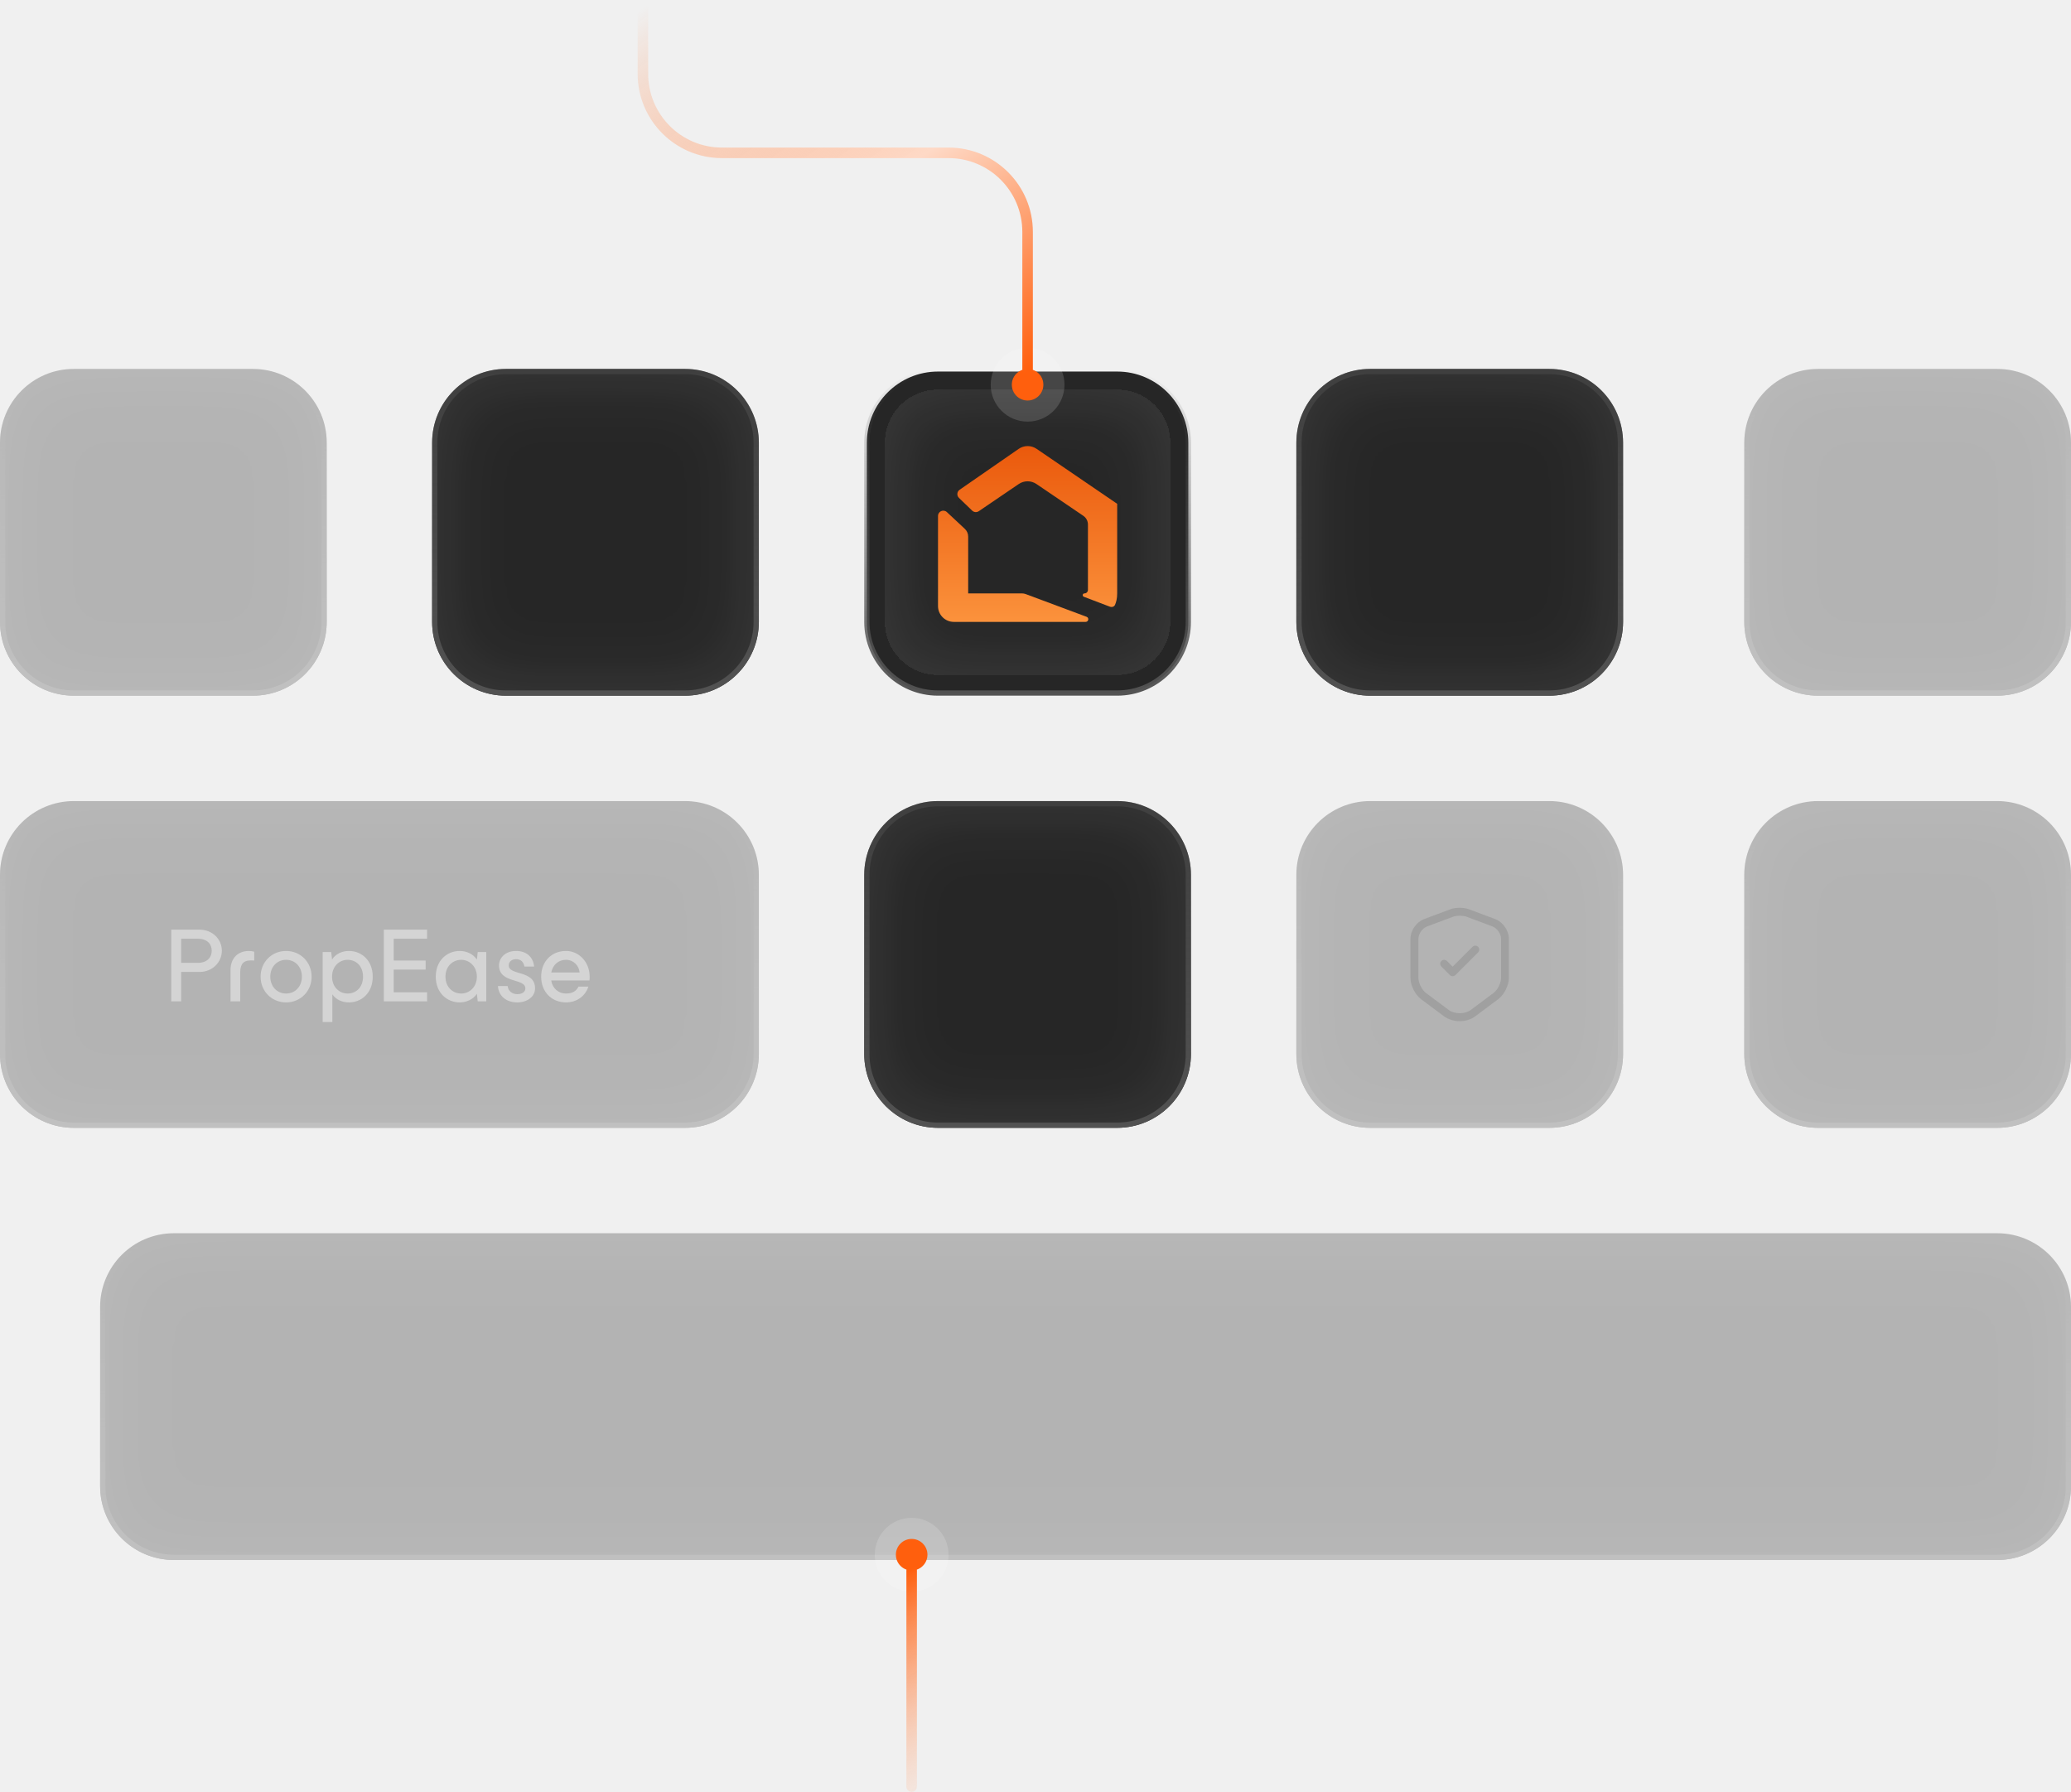
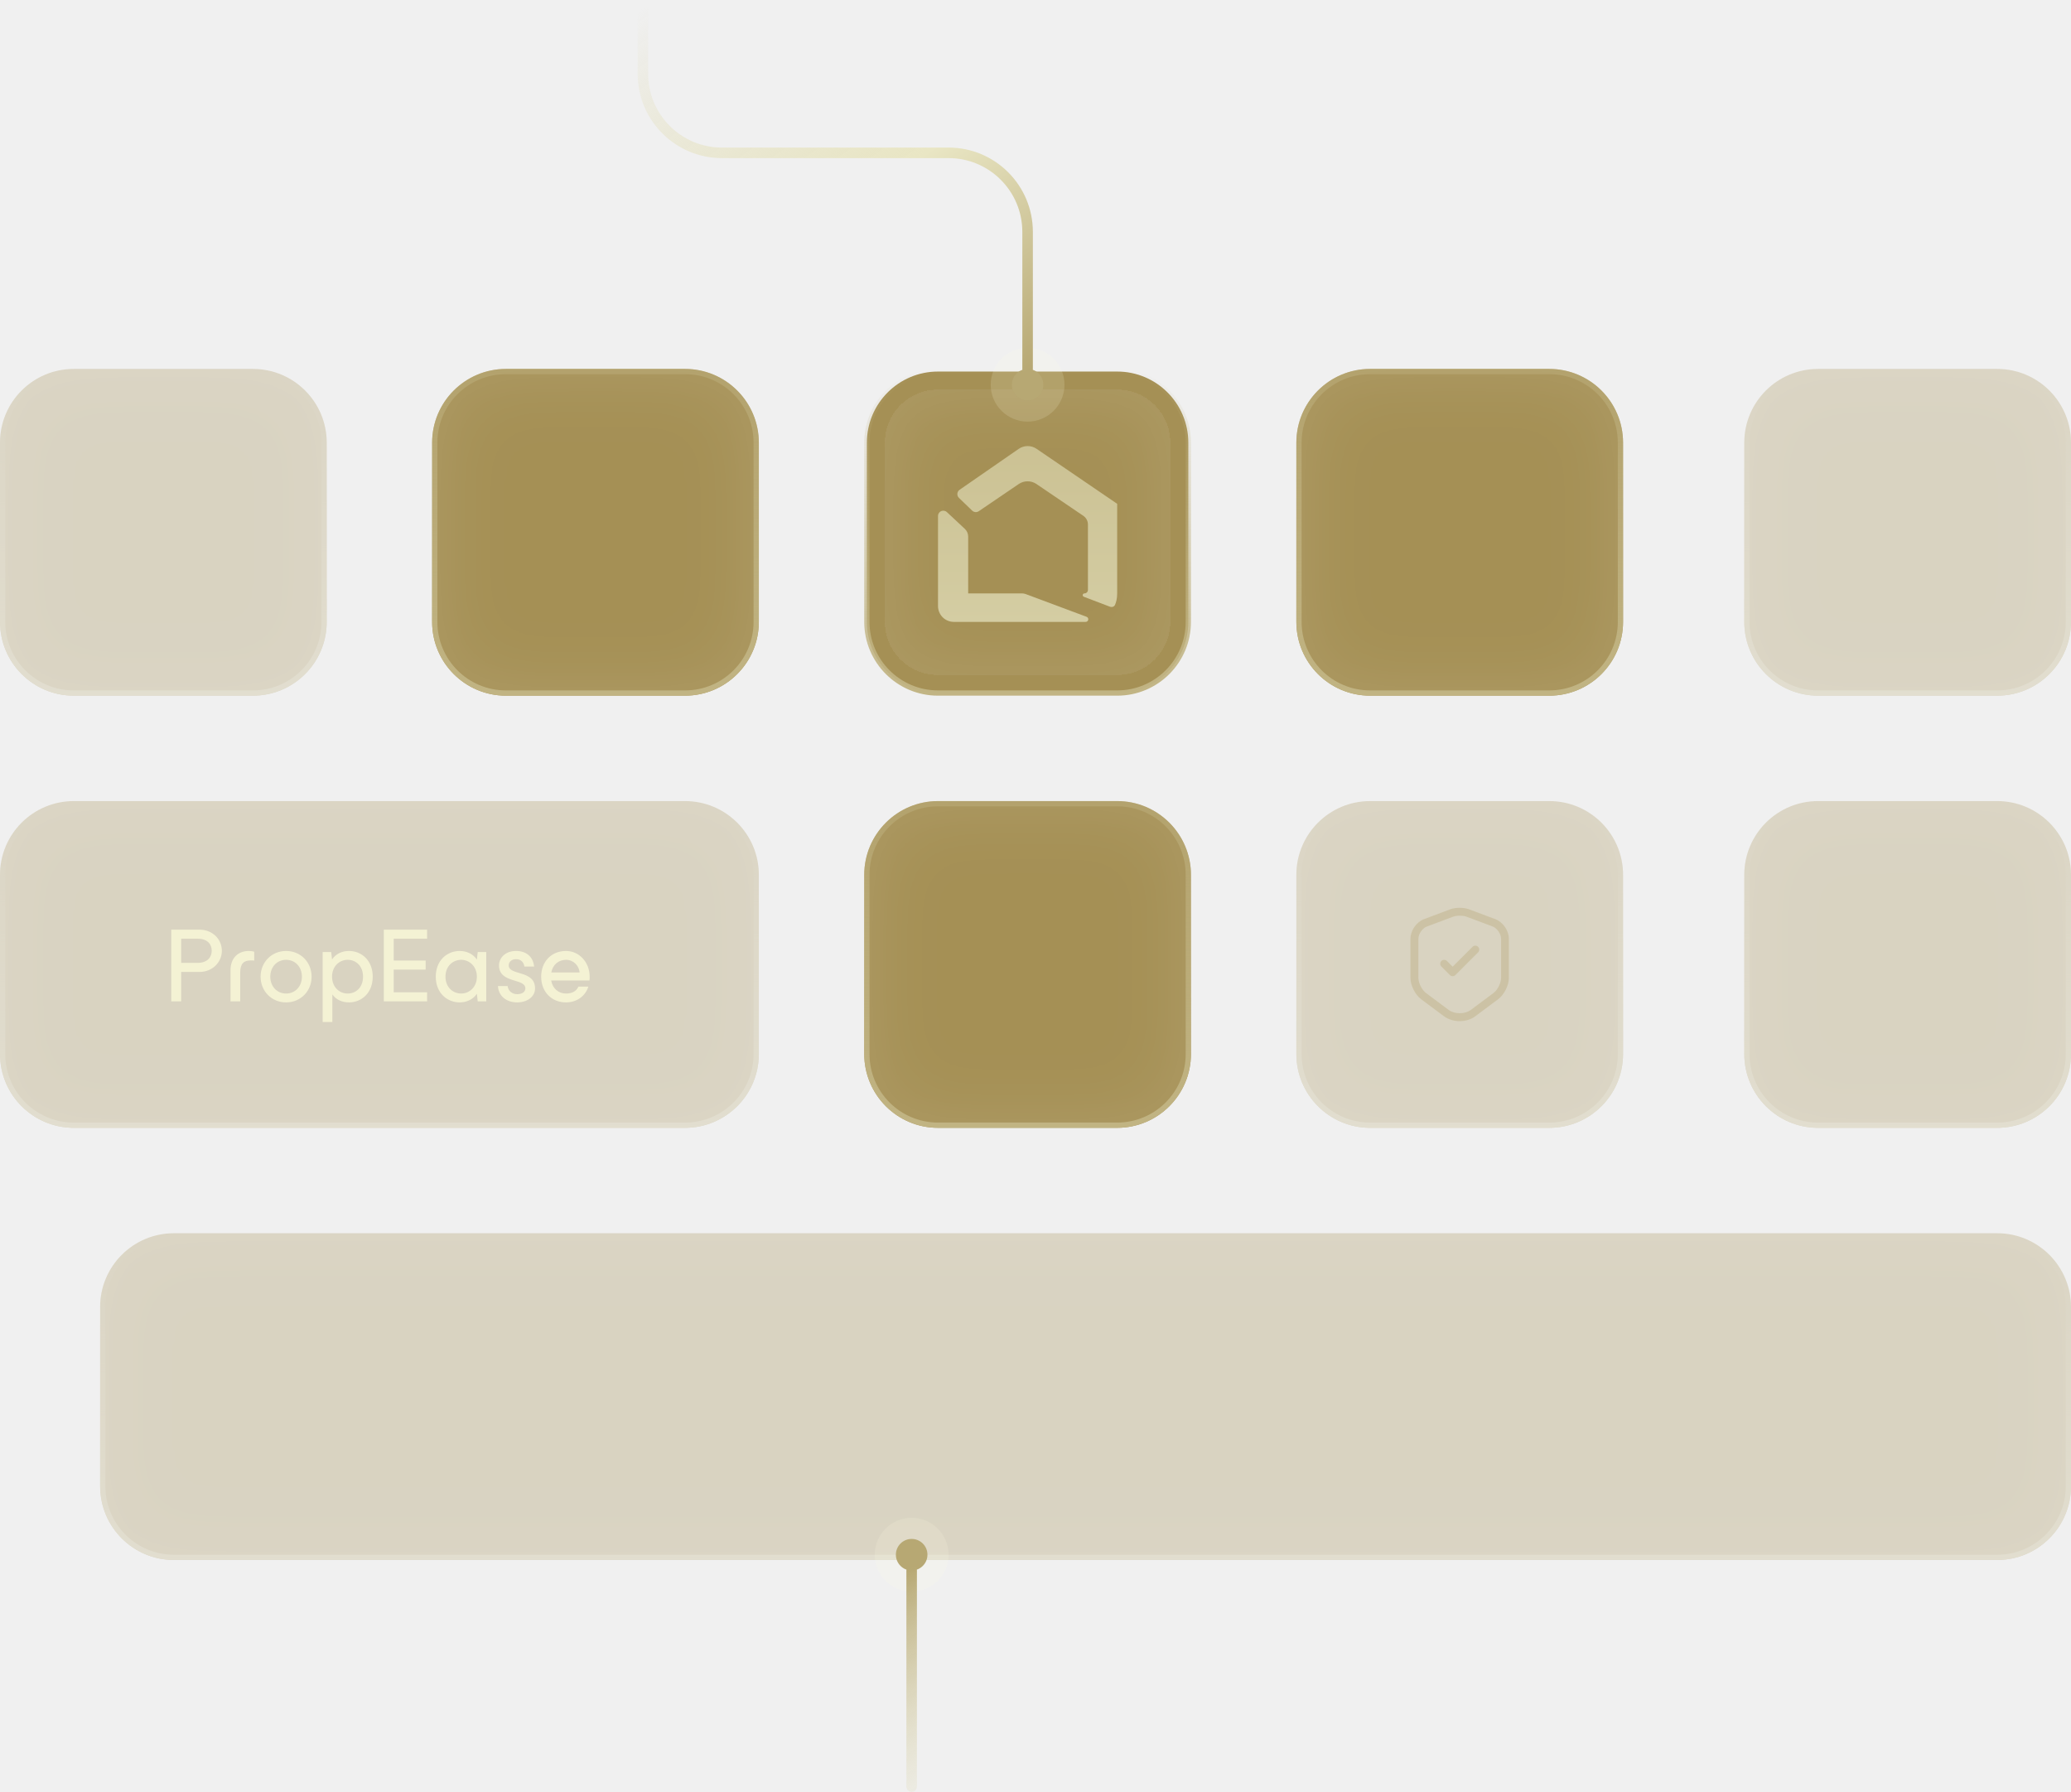
- <svg xmlns="http://www.w3.org/2000/svg" width="393" height="340" viewBox="0 0 393 340" fill="none">
-   <path d="M164.5 84C164.5 76.544 170.544 70.5 178 70.5H212C219.456 70.5 225.5 76.544 225.5 84V118C225.5 125.456 219.456 131.5 212 131.5H178C170.544 131.5 164.5 125.456 164.5 118V84Z" fill="#262626" stroke="url(#paint0_linear_701_207)" />
+ <svg xmlns="http://www.w3.org/2000/svg" width="393px" height="340px" viewBox="0 0 393 340" fill="none" transform="rotate(0) scale(1, 1)">
+   <path d="M164.5 84C164.5 76.544 170.544 70.5 178 70.5H212C219.456 70.5 225.5 76.544 225.5 84V118C225.5 125.456 219.456 131.5 212 131.5H178C170.544 131.5 164.5 125.456 164.5 118V84Z" fill="#a59055" stroke="url(#paint0_linear_701_207)" />
  <g filter="url(#filter0_i_701_207)">
-     <rect x="168" y="74" width="54" height="54" rx="10" fill="#262626" />
+     <rect x="168" y="74" width="54" height="54" rx="10" fill="#a59055" />
  </g>
  <path d="M182.1 92.931C181.581 93.29 181.521 94.035 181.975 94.473L184.484 96.89C184.825 97.219 185.349 97.263 185.74 96.997L193.315 91.845C194.332 91.153 195.668 91.152 196.686 91.843L205.573 97.872C206.122 98.244 206.45 98.864 206.45 99.527V111.936C206.45 112.301 206.155 112.596 205.79 112.596C205.424 112.596 205.33 113.104 205.673 113.234L210.6 115.11C210.986 115.257 211.42 115.143 211.589 114.766C211.788 114.319 212 113.606 212 112.596V95.596L196.703 85.162C195.677 84.462 194.326 84.467 193.305 85.174L182.1 92.931Z" fill="url(#paint1_linear_701_207)" />
  <path d="M178 97.898C178 97.024 179.043 96.571 179.683 97.168L183.09 100.351C183.495 100.729 183.725 101.258 183.725 101.812V112.596H193.938C194.177 112.596 194.413 112.639 194.637 112.722L206.19 117.032C206.712 117.226 206.573 118 206.016 118H181C179.343 118 178 116.657 178 115V97.898Z" fill="url(#paint2_linear_701_207)" />
  <g filter="url(#filter1_i_701_207)">
-     <rect x="246" y="70" width="62" height="62" rx="14" fill="#262626" />
+     <rect x="246" y="70" width="62" height="62" rx="14" fill="#a59055" />
  </g>
  <rect x="246.5" y="70.5" width="61" height="61" rx="13.5" stroke="url(#paint3_linear_701_207)" />
  <g opacity="0.3">
    <g filter="url(#filter2_i_701_207)">
-       <rect x="246" y="152" width="62" height="62" rx="14" fill="#262626" />
+       <rect x="246" y="152" width="62" height="62" rx="14" fill="#a59055" />
    </g>
    <rect x="246.5" y="152.5" width="61" height="61" rx="13.5" stroke="url(#paint4_linear_701_207)" />
  </g>
  <g opacity="0.3">
-     <path d="M277 193.76C275.91 193.76 274.83 193.44 273.98 192.81L269.68 189.6C268.54 188.75 267.65 186.97 267.65 185.56V178.12C267.65 176.58 268.78 174.94 270.23 174.4L275.22 172.53C276.21 172.16 277.77 172.16 278.76 172.53L283.75 174.4C285.2 174.94 286.33 176.58 286.33 178.12V185.55C286.33 186.97 285.44 188.74 284.3 189.59L280 192.8C279.17 193.44 278.09 193.76 277 193.76ZM275.75 173.94L270.76 175.81C269.91 176.13 269.16 177.21 269.16 178.13V185.56C269.16 186.51 269.83 187.84 270.58 188.4L274.88 191.61C276.03 192.47 277.97 192.47 279.13 191.61L283.43 188.4C284.19 187.83 284.85 186.51 284.85 185.56V178.12C284.85 177.21 284.1 176.13 283.25 175.8L278.26 173.93C277.58 173.69 276.42 173.69 275.75 173.94Z" fill="#737373" />
-     <path d="M275.66 185.23C275.47 185.23 275.28 185.16 275.13 185.01L273.52 183.4C273.23 183.11 273.23 182.63 273.52 182.34C273.81 182.05 274.29 182.05 274.58 182.34L275.66 183.42L279.43 179.65C279.72 179.36 280.2 179.36 280.49 179.65C280.78 179.94 280.78 180.42 280.49 180.71L276.19 185.01C276.04 185.16 275.85 185.23 275.66 185.23Z" fill="#737373" />
+     <path d="M277 193.76C275.91 193.76 274.83 193.44 273.98 192.81L269.68 189.6C268.54 188.75 267.65 186.97 267.65 185.56V178.12C267.65 176.58 268.78 174.94 270.23 174.4L275.22 172.53C276.21 172.16 277.77 172.16 278.76 172.53L283.75 174.4C285.2 174.94 286.33 176.58 286.33 178.12V185.55C286.33 186.97 285.44 188.74 284.3 189.59L280 192.8C279.17 193.44 278.09 193.76 277 193.76ZM275.75 173.94L270.76 175.81C269.91 176.13 269.16 177.21 269.16 178.13V185.56C269.16 186.51 269.83 187.84 270.58 188.4L274.88 191.61C276.03 192.47 277.97 192.47 279.13 191.61L283.43 188.4C284.19 187.83 284.85 186.51 284.85 185.56V178.12C284.85 177.21 284.1 176.13 283.25 175.8L278.26 173.93C277.58 173.69 276.42 173.69 275.75 173.94Z" fill="#ae9c64" />
+     <path d="M275.66 185.23C275.47 185.23 275.28 185.16 275.13 185.01L273.52 183.4C273.23 183.11 273.23 182.63 273.52 182.34C273.81 182.05 274.29 182.05 274.58 182.34L275.66 183.42L279.43 179.65C279.72 179.36 280.2 179.36 280.49 179.65C280.78 179.94 280.78 180.42 280.49 180.71L276.19 185.01C276.04 185.16 275.85 185.23 275.66 185.23Z" fill="#ae9c64" />
  </g>
  <g opacity="0.3">
    <g filter="url(#filter3_i_701_207)">
-       <rect x="331" y="152" width="62" height="62" rx="14" fill="#262626" />
+       <rect x="331" y="152" width="62" height="62" rx="14" fill="#a59055" />
    </g>
    <rect x="331.5" y="152.5" width="61" height="61" rx="13.5" stroke="url(#paint5_linear_701_207)" />
  </g>
  <g filter="url(#filter4_i_701_207)">
-     <path d="M164 166C164 158.268 170.268 152 178 152H212C219.732 152 226 158.268 226 166V200C226 207.732 219.732 214 212 214H178C170.268 214 164 207.732 164 200V166Z" fill="#262626" />
+     <path d="M164 166C164 158.268 170.268 152 178 152H212C219.732 152 226 158.268 226 166V200C226 207.732 219.732 214 212 214H178C170.268 214 164 207.732 164 200V166Z" fill="#a59055" />
  </g>
  <path d="M164.5 166C164.5 158.544 170.544 152.5 178 152.5H212C219.456 152.5 225.5 158.544 225.5 166V200C225.5 207.456 219.456 213.5 212 213.5H178C170.544 213.5 164.5 207.456 164.5 200V166Z" stroke="url(#paint6_linear_701_207)" />
  <g filter="url(#filter5_i_701_207)">
-     <path d="M82 84C82 76.268 88.268 70 96 70H130C137.732 70 144 76.268 144 84V118C144 125.732 137.732 132 130 132H96C88.268 132 82 125.732 82 118V84Z" fill="#262626" />
+     <path d="M82 84C82 76.268 88.268 70 96 70H130C137.732 70 144 76.268 144 84V118C144 125.732 137.732 132 130 132H96C88.268 132 82 125.732 82 118V84Z" fill="#a59055" />
  </g>
  <path d="M82.5 84C82.5 76.544 88.544 70.5 96 70.5H130C137.456 70.5 143.5 76.544 143.5 84V118C143.5 125.456 137.456 131.5 130 131.5H96C88.544 131.5 82.5 125.456 82.5 118V84Z" stroke="url(#paint7_linear_701_207)" />
  <g opacity="0.3">
    <g filter="url(#filter6_i_701_207)">
-       <path d="M0 166C0 158.268 6.268 152 14 152H130C137.732 152 144 158.268 144 166V200C144 207.732 137.732 214 130 214H14C6.268 214 0 207.732 0 200V166Z" fill="#262626" />
+       <path d="M0 166C0 158.268 6.268 152 14 152H130C137.732 152 144 158.268 144 166V200C144 207.732 137.732 214 130 214H14C6.268 214 0 207.732 0 200V166Z" fill="#a59055" />
    </g>
    <path d="M0.5 166C0.5 158.544 6.544 152.5 14 152.5H130C137.456 152.5 143.5 158.544 143.5 166V200C143.5 207.456 137.456 213.5 130 213.5H14C6.544 213.5 0.5 207.456 0.5 200V166Z" stroke="url(#paint8_linear_701_207)" />
  </g>
-   <path d="M32.5 190V176.4H37.88C40.28 176.4 42.1 178.18 42.1 180.4C42.1 182.6 40.28 184.42 37.88 184.42H34.38V190H32.5ZM34.38 182.7H37.48C39.44 182.7 40.18 181.54 40.18 180.4C40.18 179.24 39.44 178.12 37.54 178.12H34.38V182.7ZM43.743 184.08C43.743 181.76 45.203 180.44 47.223 180.44C47.603 180.44 47.943 180.5 48.243 180.58V182.26C47.863 182.22 47.663 182.24 47.523 182.24C46.363 182.24 45.583 182.76 45.583 184.52V190H43.743V184.08ZM54.292 190.2C51.532 190.2 49.452 188.06 49.452 185.32C49.452 182.58 51.532 180.44 54.292 180.44C57.052 180.44 59.132 182.58 59.132 185.32C59.132 188.06 57.052 190.2 54.292 190.2ZM54.292 188.52C56.012 188.52 57.292 187.18 57.292 185.32C57.292 183.46 56.012 182.12 54.292 182.12C52.572 182.12 51.292 183.46 51.292 185.32C51.292 187.18 52.572 188.52 54.292 188.52ZM66.231 190.2C64.93 190.2 63.751 189.68 63.071 188.68V193.92H61.23V180.64H62.85L63.011 182.06C63.691 181 64.891 180.44 66.231 180.44C68.591 180.44 70.731 182.22 70.731 185.32C70.731 188.42 68.591 190.2 66.231 190.2ZM65.971 188.52C67.55 188.52 68.891 187.36 68.891 185.32C68.891 183.28 67.55 182.12 65.971 182.12C64.41 182.12 63.011 183.34 63.011 185.32C63.011 187.3 64.41 188.52 65.971 188.52ZM72.832 190V176.4H81.052V178.12H74.712V182.26H80.772V183.98H74.712V188.28H81.052V190H72.832ZM87.234 190.2C84.854 190.2 82.694 188.42 82.694 185.32C82.694 182.22 84.854 180.44 87.234 180.44C88.514 180.44 89.794 181 90.494 182.08L90.654 180.64H92.274V190H90.654L90.494 188.56C89.794 189.64 88.514 190.2 87.234 190.2ZM87.534 188.52C89.054 188.52 90.494 187.3 90.494 185.32C90.494 183.34 89.054 182.12 87.534 182.12C85.974 182.12 84.534 183.28 84.534 185.32C84.534 187.36 85.974 188.52 87.534 188.52ZM98.155 190.2C96.095 190.2 94.595 189 94.495 187.1H96.335C96.435 188.06 97.215 188.64 98.155 188.64C99.215 188.64 99.695 188.1 99.695 187.54C99.695 185.56 94.695 186.66 94.695 183.18C94.695 181.84 95.795 180.44 97.935 180.44C99.815 180.44 101.175 181.5 101.355 183.4H99.515C99.375 182.52 98.815 182 97.935 182C97.135 182 96.535 182.46 96.535 183.18C96.535 185.16 101.535 184 101.535 187.54C101.535 189.1 100.075 190.2 98.155 190.2ZM107.414 190.2C104.694 190.2 102.694 188.22 102.694 185.32C102.694 182.44 104.654 180.44 107.414 180.44C109.874 180.44 111.894 182.54 111.894 185.32C111.894 185.6 111.894 185.76 111.854 186.04H104.594C104.854 187.56 105.974 188.52 107.414 188.52C108.594 188.52 109.374 188.06 109.774 187.2H111.654C111.094 188.98 109.474 190.2 107.414 190.2ZM104.614 184.52H109.994C109.874 183.24 108.834 182.12 107.414 182.12C105.974 182.12 104.894 183.06 104.614 184.52Z" fill="#D4D4D4" />
+   <path d="M32.5 190V176.4H37.88C40.28 176.4 42.1 178.18 42.1 180.4C42.1 182.6 40.28 184.42 37.88 184.42H34.38V190H32.5ZM34.38 182.7H37.48C39.44 182.7 40.18 181.54 40.18 180.4C40.18 179.24 39.44 178.12 37.54 178.12H34.38V182.7ZM43.743 184.08C43.743 181.76 45.203 180.44 47.223 180.44C47.603 180.44 47.943 180.5 48.243 180.58V182.26C47.863 182.22 47.663 182.24 47.523 182.24C46.363 182.24 45.583 182.76 45.583 184.52V190H43.743V184.08ZM54.292 190.2C51.532 190.2 49.452 188.06 49.452 185.32C49.452 182.58 51.532 180.44 54.292 180.44C57.052 180.44 59.132 182.58 59.132 185.32C59.132 188.06 57.052 190.2 54.292 190.2ZM54.292 188.52C56.012 188.52 57.292 187.18 57.292 185.32C57.292 183.46 56.012 182.12 54.292 182.12C52.572 182.12 51.292 183.46 51.292 185.32C51.292 187.18 52.572 188.52 54.292 188.52ZM66.231 190.2C64.93 190.2 63.751 189.68 63.071 188.68V193.92H61.23V180.64H62.85L63.011 182.06C63.691 181 64.891 180.44 66.231 180.44C68.591 180.44 70.731 182.22 70.731 185.32C70.731 188.42 68.591 190.2 66.231 190.2ZM65.971 188.52C67.55 188.52 68.891 187.36 68.891 185.32C68.891 183.28 67.55 182.12 65.971 182.12C64.41 182.12 63.011 183.34 63.011 185.32C63.011 187.3 64.41 188.52 65.971 188.52ZM72.832 190V176.4H81.052V178.12H74.712V182.26H80.772V183.98H74.712V188.28H81.052V190H72.832ZM87.234 190.2C84.854 190.2 82.694 188.42 82.694 185.32C82.694 182.22 84.854 180.44 87.234 180.44C88.514 180.44 89.794 181 90.494 182.08L90.654 180.64H92.274V190H90.654L90.494 188.56C89.794 189.64 88.514 190.2 87.234 190.2ZM87.534 188.52C89.054 188.52 90.494 187.3 90.494 185.32C90.494 183.34 89.054 182.12 87.534 182.12C85.974 182.12 84.534 183.28 84.534 185.32C84.534 187.36 85.974 188.52 87.534 188.52ZM98.155 190.2C96.095 190.2 94.595 189 94.495 187.1H96.335C96.435 188.06 97.215 188.64 98.155 188.64C99.215 188.64 99.695 188.1 99.695 187.54C99.695 185.56 94.695 186.66 94.695 183.18C94.695 181.84 95.795 180.44 97.935 180.44C99.815 180.44 101.175 181.5 101.355 183.4H99.515C99.375 182.52 98.815 182 97.935 182C97.135 182 96.535 182.46 96.535 183.18C96.535 185.16 101.535 184 101.535 187.54C101.535 189.1 100.075 190.2 98.155 190.2ZM107.414 190.2C104.694 190.2 102.694 188.22 102.694 185.32C102.694 182.44 104.654 180.44 107.414 180.44C109.874 180.44 111.894 182.54 111.894 185.32C111.894 185.6 111.894 185.76 111.854 186.04H104.594C104.854 187.56 105.974 188.52 107.414 188.52C108.594 188.52 109.374 188.06 109.774 187.2H111.654C111.094 188.98 109.474 190.2 107.414 190.2ZM104.614 184.52H109.994C109.874 183.24 108.834 182.12 107.414 182.12C105.974 182.12 104.894 183.06 104.614 184.52Z" fill="#f4f2d4" />
  <g opacity="0.3">
    <g filter="url(#filter7_i_701_207)">
-       <path d="M19 248C19 240.268 25.268 234 33 234H379C386.732 234 393 240.268 393 248V282C393 289.732 386.732 296 379 296H33C25.268 296 19 289.732 19 282V248Z" fill="#262626" />
+       <path d="M19 248C19 240.268 25.268 234 33 234H379C386.732 234 393 240.268 393 248V282C393 289.732 386.732 296 379 296H33C25.268 296 19 289.732 19 282V248Z" fill="#a59055" />
    </g>
    <path d="M19.5 248C19.5 240.544 25.544 234.5 33 234.5H379C386.456 234.5 392.5 240.544 392.5 248V282C392.5 289.456 386.456 295.5 379 295.5H33C25.544 295.5 19.5 289.456 19.5 282V248Z" stroke="url(#paint9_linear_701_207)" />
  </g>
  <g opacity="0.3">
    <g filter="url(#filter8_i_701_207)">
-       <path d="M0 84C0 76.268 6.268 70 14 70H48C55.732 70 62 76.268 62 84V118C62 125.732 55.732 132 48 132H14C6.268 132 0 125.732 0 118V84Z" fill="#262626" />
+       <path d="M0 84C0 76.268 6.268 70 14 70H48C55.732 70 62 76.268 62 84V118C62 125.732 55.732 132 48 132H14C6.268 132 0 125.732 0 118V84Z" fill="#a59055" />
    </g>
    <path d="M0.5 84C0.5 76.544 6.544 70.5 14 70.5H48C55.456 70.5 61.5 76.544 61.5 84V118C61.5 125.456 55.456 131.5 48 131.5H14C6.544 131.5 0.5 125.456 0.5 118V84Z" stroke="url(#paint10_linear_701_207)" />
  </g>
  <g opacity="0.3">
    <g filter="url(#filter9_i_701_207)">
-       <path d="M331 84C331 76.268 337.268 70 345 70H379C386.732 70 393 76.268 393 84V118C393 125.732 386.732 132 379 132H345C337.268 132 331 125.732 331 118V84Z" fill="#262626" />
+       <path d="M331 84C331 76.268 337.268 70 345 70H379C386.732 70 393 76.268 393 84V118C393 125.732 386.732 132 379 132H345C337.268 132 331 125.732 331 118V84Z" fill="#a59055" />
    </g>
    <path d="M331.5 84C331.5 76.544 337.544 70.5 345 70.5H379C386.456 70.5 392.5 76.544 392.5 84V118C392.5 125.456 386.456 131.5 379 131.5H345C337.544 131.5 331.5 125.456 331.5 118V84Z" stroke="url(#paint11_linear_701_207)" />
  </g>
-   <circle cx="195" cy="73" r="3" fill="#FF5F0D" />
-   <circle cx="195" cy="73" r="5" stroke="white" stroke-opacity="0.15" stroke-width="4" />
+   <circle cx="195" cy="73" r="3" fill="#b7a873" />
+   <circle cx="195" cy="73" r="5" stroke="#ffffe5" stroke-opacity="0.15" stroke-width="4" />
  <path d="M195 70V44C195 35.716 188.284 29 180 29H137C128.716 29 122 22.284 122 14V1" stroke="url(#paint12_linear_701_207)" stroke-width="2" stroke-linecap="round" stroke-linejoin="round" />
-   <circle cx="173" cy="295" r="3" transform="rotate(-180 173 295)" fill="#FF5F0D" />
-   <circle cx="173" cy="295" r="5" transform="rotate(-180 173 295)" stroke="white" stroke-opacity="0.15" stroke-width="4" />
+   <circle cx="173" cy="295" r="3" transform="rotate(-180 173 295)" fill="#b7a873" />
+   <circle cx="173" cy="295" r="5" transform="rotate(-180 173 295)" stroke="#ffffe5" stroke-opacity="0.15" stroke-width="4" />
  <path d="M173 298L173 339" stroke="url(#paint13_linear_701_207)" stroke-width="2" stroke-linecap="round" stroke-linejoin="round" />
  <defs>
    <filter id="filter0_i_701_207" x="168" y="74" width="54" height="54" filterUnits="userSpaceOnUse" color-interpolation-filters="sRGB">
      <feFlood flood-opacity="0" result="BackgroundImageFix" />
      <feBlend mode="normal" in="SourceGraphic" in2="BackgroundImageFix" result="shape" />
      <feColorMatrix in="SourceAlpha" type="matrix" values="0 0 0 0 0 0 0 0 0 0 0 0 0 0 0 0 0 0 127 0" result="hardAlpha" />
      <feMorphology radius="2" operator="erode" in="SourceAlpha" result="effect1_innerShadow_701_207" />
      <feOffset />
      <feGaussianBlur stdDeviation="6.7" />
      <feComposite in2="hardAlpha" operator="arithmetic" k2="-1" k3="1" />
      <feColorMatrix type="matrix" values="0 0 0 0 1 0 0 0 0 1 0 0 0 0 1 0 0 0 0.08 0" />
      <feBlend mode="normal" in2="shape" result="effect1_innerShadow_701_207" />
    </filter>
    <filter id="filter1_i_701_207" x="246" y="70" width="62" height="62" filterUnits="userSpaceOnUse" color-interpolation-filters="sRGB">
      <feFlood flood-opacity="0" result="BackgroundImageFix" />
      <feBlend mode="normal" in="SourceGraphic" in2="BackgroundImageFix" result="shape" />
      <feColorMatrix in="SourceAlpha" type="matrix" values="0 0 0 0 0 0 0 0 0 0 0 0 0 0 0 0 0 0 127 0" result="hardAlpha" />
      <feMorphology radius="2" operator="erode" in="SourceAlpha" result="effect1_innerShadow_701_207" />
      <feOffset />
      <feGaussianBlur stdDeviation="6.7" />
      <feComposite in2="hardAlpha" operator="arithmetic" k2="-1" k3="1" />
      <feColorMatrix type="matrix" values="0 0 0 0 1 0 0 0 0 1 0 0 0 0 1 0 0 0 0.08 0" />
      <feBlend mode="normal" in2="shape" result="effect1_innerShadow_701_207" />
    </filter>
    <filter id="filter2_i_701_207" x="246" y="152" width="62" height="62" filterUnits="userSpaceOnUse" color-interpolation-filters="sRGB">
      <feFlood flood-opacity="0" result="BackgroundImageFix" />
      <feBlend mode="normal" in="SourceGraphic" in2="BackgroundImageFix" result="shape" />
      <feColorMatrix in="SourceAlpha" type="matrix" values="0 0 0 0 0 0 0 0 0 0 0 0 0 0 0 0 0 0 127 0" result="hardAlpha" />
      <feMorphology radius="2" operator="erode" in="SourceAlpha" result="effect1_innerShadow_701_207" />
      <feOffset />
      <feGaussianBlur stdDeviation="6.7" />
      <feComposite in2="hardAlpha" operator="arithmetic" k2="-1" k3="1" />
      <feColorMatrix type="matrix" values="0 0 0 0 1 0 0 0 0 1 0 0 0 0 1 0 0 0 0.08 0" />
      <feBlend mode="normal" in2="shape" result="effect1_innerShadow_701_207" />
    </filter>
    <filter id="filter3_i_701_207" x="331" y="152" width="62" height="62" filterUnits="userSpaceOnUse" color-interpolation-filters="sRGB">
      <feFlood flood-opacity="0" result="BackgroundImageFix" />
      <feBlend mode="normal" in="SourceGraphic" in2="BackgroundImageFix" result="shape" />
      <feColorMatrix in="SourceAlpha" type="matrix" values="0 0 0 0 0 0 0 0 0 0 0 0 0 0 0 0 0 0 127 0" result="hardAlpha" />
      <feMorphology radius="2" operator="erode" in="SourceAlpha" result="effect1_innerShadow_701_207" />
      <feOffset />
      <feGaussianBlur stdDeviation="6.7" />
      <feComposite in2="hardAlpha" operator="arithmetic" k2="-1" k3="1" />
      <feColorMatrix type="matrix" values="0 0 0 0 1 0 0 0 0 1 0 0 0 0 1 0 0 0 0.08 0" />
      <feBlend mode="normal" in2="shape" result="effect1_innerShadow_701_207" />
    </filter>
    <filter id="filter4_i_701_207" x="164" y="152" width="62" height="62" filterUnits="userSpaceOnUse" color-interpolation-filters="sRGB">
      <feFlood flood-opacity="0" result="BackgroundImageFix" />
      <feBlend mode="normal" in="SourceGraphic" in2="BackgroundImageFix" result="shape" />
      <feColorMatrix in="SourceAlpha" type="matrix" values="0 0 0 0 0 0 0 0 0 0 0 0 0 0 0 0 0 0 127 0" result="hardAlpha" />
      <feMorphology radius="2" operator="erode" in="SourceAlpha" result="effect1_innerShadow_701_207" />
      <feOffset />
      <feGaussianBlur stdDeviation="6.7" />
      <feComposite in2="hardAlpha" operator="arithmetic" k2="-1" k3="1" />
      <feColorMatrix type="matrix" values="0 0 0 0 1 0 0 0 0 1 0 0 0 0 1 0 0 0 0.08 0" />
      <feBlend mode="normal" in2="shape" result="effect1_innerShadow_701_207" />
    </filter>
    <filter id="filter5_i_701_207" x="82" y="70" width="62" height="62" filterUnits="userSpaceOnUse" color-interpolation-filters="sRGB">
      <feFlood flood-opacity="0" result="BackgroundImageFix" />
      <feBlend mode="normal" in="SourceGraphic" in2="BackgroundImageFix" result="shape" />
      <feColorMatrix in="SourceAlpha" type="matrix" values="0 0 0 0 0 0 0 0 0 0 0 0 0 0 0 0 0 0 127 0" result="hardAlpha" />
      <feMorphology radius="2" operator="erode" in="SourceAlpha" result="effect1_innerShadow_701_207" />
      <feOffset />
      <feGaussianBlur stdDeviation="6.7" />
      <feComposite in2="hardAlpha" operator="arithmetic" k2="-1" k3="1" />
      <feColorMatrix type="matrix" values="0 0 0 0 1 0 0 0 0 1 0 0 0 0 1 0 0 0 0.08 0" />
      <feBlend mode="normal" in2="shape" result="effect1_innerShadow_701_207" />
    </filter>
    <filter id="filter6_i_701_207" x="0" y="152" width="144" height="62" filterUnits="userSpaceOnUse" color-interpolation-filters="sRGB">
      <feFlood flood-opacity="0" result="BackgroundImageFix" />
      <feBlend mode="normal" in="SourceGraphic" in2="BackgroundImageFix" result="shape" />
      <feColorMatrix in="SourceAlpha" type="matrix" values="0 0 0 0 0 0 0 0 0 0 0 0 0 0 0 0 0 0 127 0" result="hardAlpha" />
      <feMorphology radius="2" operator="erode" in="SourceAlpha" result="effect1_innerShadow_701_207" />
      <feOffset />
      <feGaussianBlur stdDeviation="6.7" />
      <feComposite in2="hardAlpha" operator="arithmetic" k2="-1" k3="1" />
      <feColorMatrix type="matrix" values="0 0 0 0 1 0 0 0 0 1 0 0 0 0 1 0 0 0 0.08 0" />
      <feBlend mode="normal" in2="shape" result="effect1_innerShadow_701_207" />
    </filter>
    <filter id="filter7_i_701_207" x="19" y="234" width="374" height="62" filterUnits="userSpaceOnUse" color-interpolation-filters="sRGB">
      <feFlood flood-opacity="0" result="BackgroundImageFix" />
      <feBlend mode="normal" in="SourceGraphic" in2="BackgroundImageFix" result="shape" />
      <feColorMatrix in="SourceAlpha" type="matrix" values="0 0 0 0 0 0 0 0 0 0 0 0 0 0 0 0 0 0 127 0" result="hardAlpha" />
      <feMorphology radius="2" operator="erode" in="SourceAlpha" result="effect1_innerShadow_701_207" />
      <feOffset />
      <feGaussianBlur stdDeviation="6.7" />
      <feComposite in2="hardAlpha" operator="arithmetic" k2="-1" k3="1" />
      <feColorMatrix type="matrix" values="0 0 0 0 1 0 0 0 0 1 0 0 0 0 1 0 0 0 0.08 0" />
      <feBlend mode="normal" in2="shape" result="effect1_innerShadow_701_207" />
    </filter>
    <filter id="filter8_i_701_207" x="0" y="70" width="62" height="62" filterUnits="userSpaceOnUse" color-interpolation-filters="sRGB">
      <feFlood flood-opacity="0" result="BackgroundImageFix" />
      <feBlend mode="normal" in="SourceGraphic" in2="BackgroundImageFix" result="shape" />
      <feColorMatrix in="SourceAlpha" type="matrix" values="0 0 0 0 0 0 0 0 0 0 0 0 0 0 0 0 0 0 127 0" result="hardAlpha" />
      <feMorphology radius="2" operator="erode" in="SourceAlpha" result="effect1_innerShadow_701_207" />
      <feOffset />
      <feGaussianBlur stdDeviation="6.7" />
      <feComposite in2="hardAlpha" operator="arithmetic" k2="-1" k3="1" />
      <feColorMatrix type="matrix" values="0 0 0 0 1 0 0 0 0 1 0 0 0 0 1 0 0 0 0.08 0" />
      <feBlend mode="normal" in2="shape" result="effect1_innerShadow_701_207" />
    </filter>
    <filter id="filter9_i_701_207" x="331" y="70" width="62" height="62" filterUnits="userSpaceOnUse" color-interpolation-filters="sRGB">
      <feFlood flood-opacity="0" result="BackgroundImageFix" />
      <feBlend mode="normal" in="SourceGraphic" in2="BackgroundImageFix" result="shape" />
      <feColorMatrix in="SourceAlpha" type="matrix" values="0 0 0 0 0 0 0 0 0 0 0 0 0 0 0 0 0 0 127 0" result="hardAlpha" />
      <feMorphology radius="2" operator="erode" in="SourceAlpha" result="effect1_innerShadow_701_207" />
      <feOffset />
      <feGaussianBlur stdDeviation="6.7" />
      <feComposite in2="hardAlpha" operator="arithmetic" k2="-1" k3="1" />
      <feColorMatrix type="matrix" values="0 0 0 0 1 0 0 0 0 1 0 0 0 0 1 0 0 0 0.08 0" />
      <feBlend mode="normal" in2="shape" result="effect1_innerShadow_701_207" />
    </filter>
    <linearGradient id="paint0_linear_701_207" x1="195" y1="70" x2="195" y2="132" gradientUnits="userSpaceOnUse">
-       <stop stop-color="#525252" stop-opacity="0" />
-       <stop offset="1" stop-color="#525252" />
+       <stop stop-color="#c1b483" stop-opacity="0" data-originalstopcolor="#c1b483" />
+       <stop offset="1" stop-color="#c1b483" data-originalstopcolor="#c1b483" />
    </linearGradient>
    <linearGradient id="paint1_linear_701_207" x1="195" y1="84" x2="195" y2="118" gradientUnits="userSpaceOnUse">
-       <stop stop-color="#EA580B" />
-       <stop offset="1" stop-color="#FB923C" />
+       <stop stop-color="#cbc193" data-originalstopcolor="#cbc193" />
+       <stop offset="1" stop-color="#d4cda3" data-originalstopcolor="#d4cda3" />
    </linearGradient>
    <linearGradient id="paint2_linear_701_207" x1="195" y1="84" x2="195" y2="118" gradientUnits="userSpaceOnUse">
-       <stop stop-color="#EA580B" />
-       <stop offset="1" stop-color="#FB923C" />
+       <stop stop-color="#cbc193" data-originalstopcolor="#cbc193" />
+       <stop offset="1" stop-color="#d4cda3" data-originalstopcolor="#d4cda3" />
    </linearGradient>
    <linearGradient id="paint3_linear_701_207" x1="277" y1="70" x2="277" y2="132" gradientUnits="userSpaceOnUse">
-       <stop stop-color="#525252" stop-opacity="0.4" />
-       <stop offset="1" stop-color="#525252" />
+       <stop stop-color="#c1b483" stop-opacity="0.4" data-originalstopcolor="#c1b483" />
+       <stop offset="1" stop-color="#c1b483" data-originalstopcolor="#c1b483" />
    </linearGradient>
    <linearGradient id="paint4_linear_701_207" x1="277" y1="152" x2="277" y2="214" gradientUnits="userSpaceOnUse">
-       <stop stop-color="#525252" stop-opacity="0" />
-       <stop offset="1" stop-color="#525252" />
+       <stop stop-color="#c1b483" stop-opacity="0" data-originalstopcolor="#c1b483" />
+       <stop offset="1" stop-color="#c1b483" data-originalstopcolor="#c1b483" />
    </linearGradient>
    <linearGradient id="paint5_linear_701_207" x1="362" y1="152" x2="362" y2="214" gradientUnits="userSpaceOnUse">
-       <stop stop-color="#525252" stop-opacity="0" />
-       <stop offset="1" stop-color="#525252" />
+       <stop stop-color="#c1b483" stop-opacity="0" data-originalstopcolor="#c1b483" />
+       <stop offset="1" stop-color="#c1b483" data-originalstopcolor="#c1b483" />
    </linearGradient>
    <linearGradient id="paint6_linear_701_207" x1="195" y1="152" x2="195" y2="214" gradientUnits="userSpaceOnUse">
-       <stop stop-color="#525252" stop-opacity="0.4" />
-       <stop offset="1" stop-color="#525252" />
+       <stop stop-color="#c1b483" stop-opacity="0.4" data-originalstopcolor="#c1b483" />
+       <stop offset="1" stop-color="#c1b483" data-originalstopcolor="#c1b483" />
    </linearGradient>
    <linearGradient id="paint7_linear_701_207" x1="113" y1="70" x2="113" y2="132" gradientUnits="userSpaceOnUse">
-       <stop stop-color="#525252" stop-opacity="0.4" />
-       <stop offset="1" stop-color="#525252" />
+       <stop stop-color="#c1b483" stop-opacity="0.4" data-originalstopcolor="#c1b483" />
+       <stop offset="1" stop-color="#c1b483" data-originalstopcolor="#c1b483" />
    </linearGradient>
    <linearGradient id="paint8_linear_701_207" x1="72" y1="152" x2="72" y2="214" gradientUnits="userSpaceOnUse">
-       <stop stop-color="#525252" stop-opacity="0" />
-       <stop offset="1" stop-color="#525252" />
+       <stop stop-color="#c1b483" stop-opacity="0" data-originalstopcolor="#c1b483" />
+       <stop offset="1" stop-color="#c1b483" data-originalstopcolor="#c1b483" />
    </linearGradient>
    <linearGradient id="paint9_linear_701_207" x1="206" y1="234" x2="206" y2="296" gradientUnits="userSpaceOnUse">
-       <stop stop-color="#525252" stop-opacity="0" />
-       <stop offset="1" stop-color="#525252" />
+       <stop stop-color="#c1b483" stop-opacity="0" data-originalstopcolor="#c1b483" />
+       <stop offset="1" stop-color="#c1b483" data-originalstopcolor="#c1b483" />
    </linearGradient>
    <linearGradient id="paint10_linear_701_207" x1="31" y1="70" x2="31" y2="132" gradientUnits="userSpaceOnUse">
-       <stop stop-color="#525252" stop-opacity="0" />
-       <stop offset="1" stop-color="#525252" />
+       <stop stop-color="#c1b483" stop-opacity="0" data-originalstopcolor="#c1b483" />
+       <stop offset="1" stop-color="#c1b483" data-originalstopcolor="#c1b483" />
    </linearGradient>
    <linearGradient id="paint11_linear_701_207" x1="362" y1="70" x2="362" y2="132" gradientUnits="userSpaceOnUse">
-       <stop stop-color="#525252" stop-opacity="0" />
-       <stop offset="1" stop-color="#525252" />
+       <stop stop-color="#c1b483" stop-opacity="0" data-originalstopcolor="#c1b483" />
+       <stop offset="1" stop-color="#c1b483" data-originalstopcolor="#c1b483" />
    </linearGradient>
    <linearGradient id="paint12_linear_701_207" x1="195" y1="70.5" x2="138.932" y2="-10.255" gradientUnits="userSpaceOnUse">
-       <stop stop-color="#FF5F0D" />
-       <stop offset="0.458" stop-color="#FED9C6" />
-       <stop offset="1" stop-color="#FF8546" stop-opacity="0" />
+       <stop stop-color="#b7a873" data-originalstopcolor="#b7a873" />
+       <stop offset="0.458" stop-color="#e9e6c4" data-originalstopcolor="#e9e6c4" />
+       <stop offset="1" stop-color="#dfdab3" stop-opacity="0" data-originalstopcolor="#dfdab3" />
    </linearGradient>
    <linearGradient id="paint13_linear_701_207" x1="173" y1="297.5" x2="229.068" y2="378.256" gradientUnits="userSpaceOnUse">
-       <stop stop-color="#FF5F0D" />
-       <stop offset="0.458" stop-color="#FED9C6" stop-opacity="0" />
-       <stop offset="1" stop-color="#FF8546" stop-opacity="0" />
+       <stop stop-color="#b7a873" data-originalstopcolor="#b7a873" />
+       <stop offset="0.458" stop-color="#e9e6c4" stop-opacity="0" data-originalstopcolor="#e9e6c4" />
+       <stop offset="1" stop-color="#dfdab3" stop-opacity="0" data-originalstopcolor="#dfdab3" />
    </linearGradient>
  </defs>
</svg>
